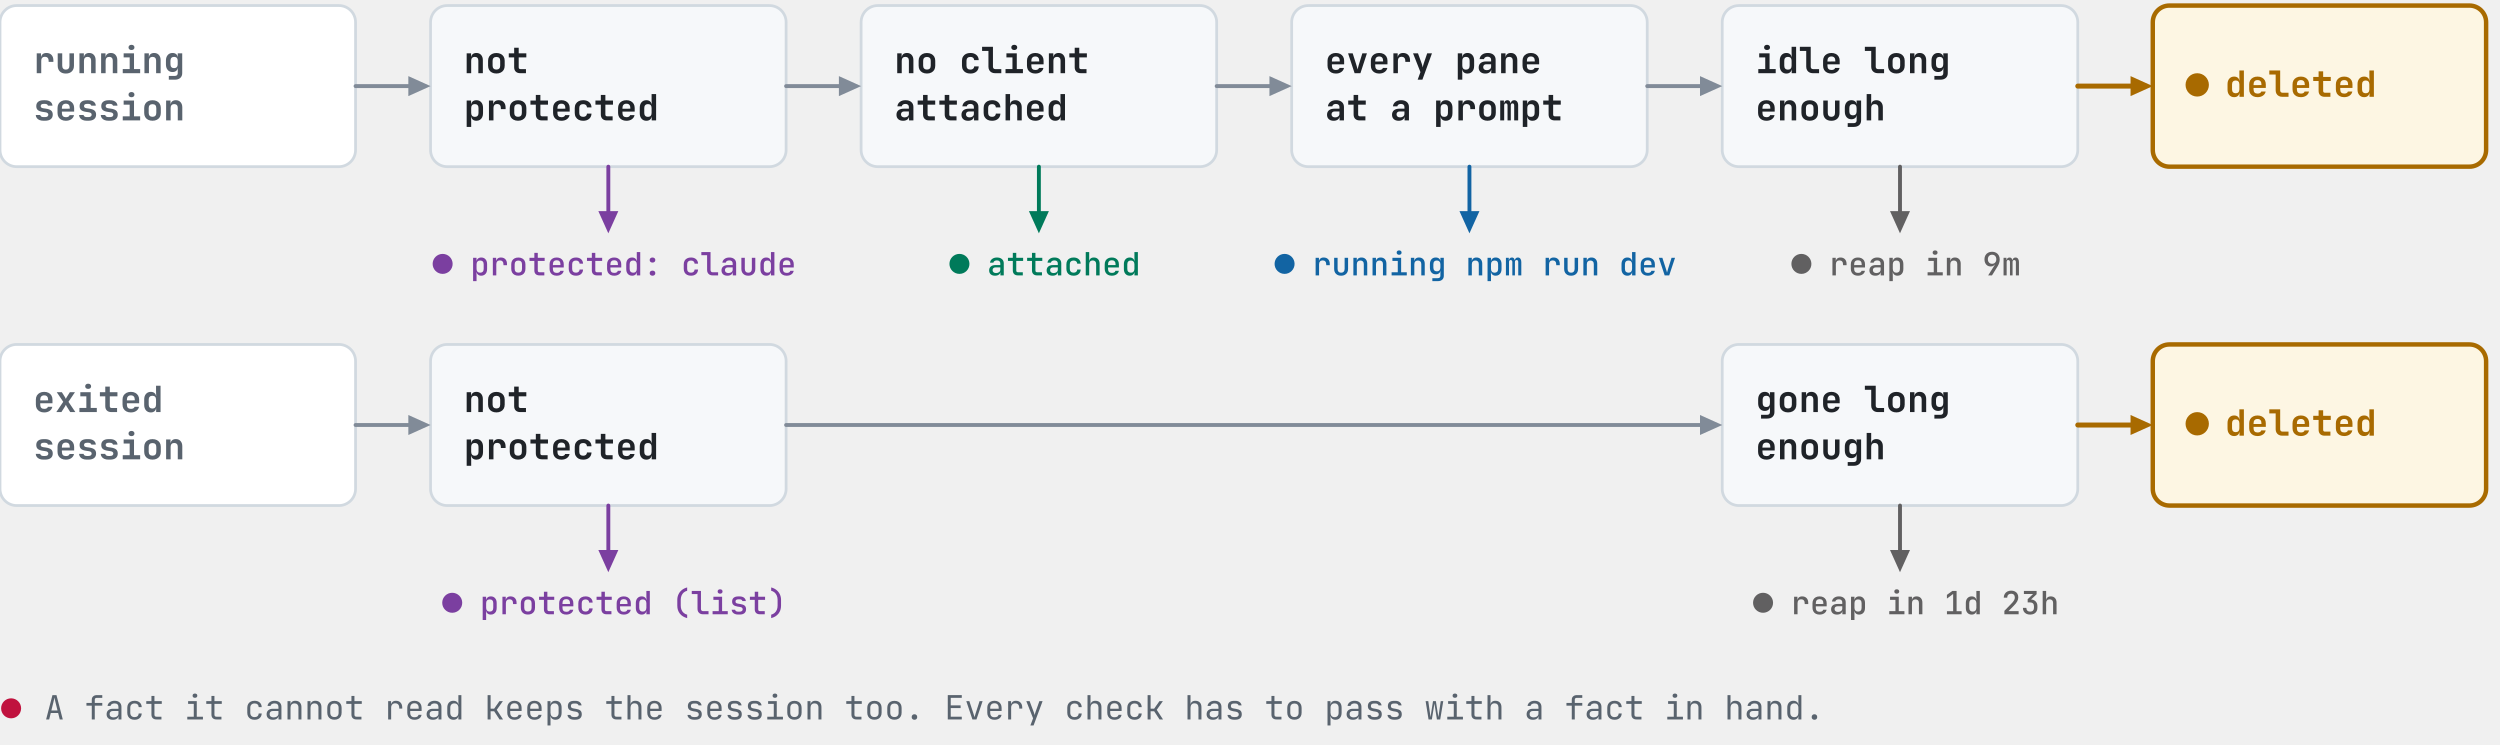
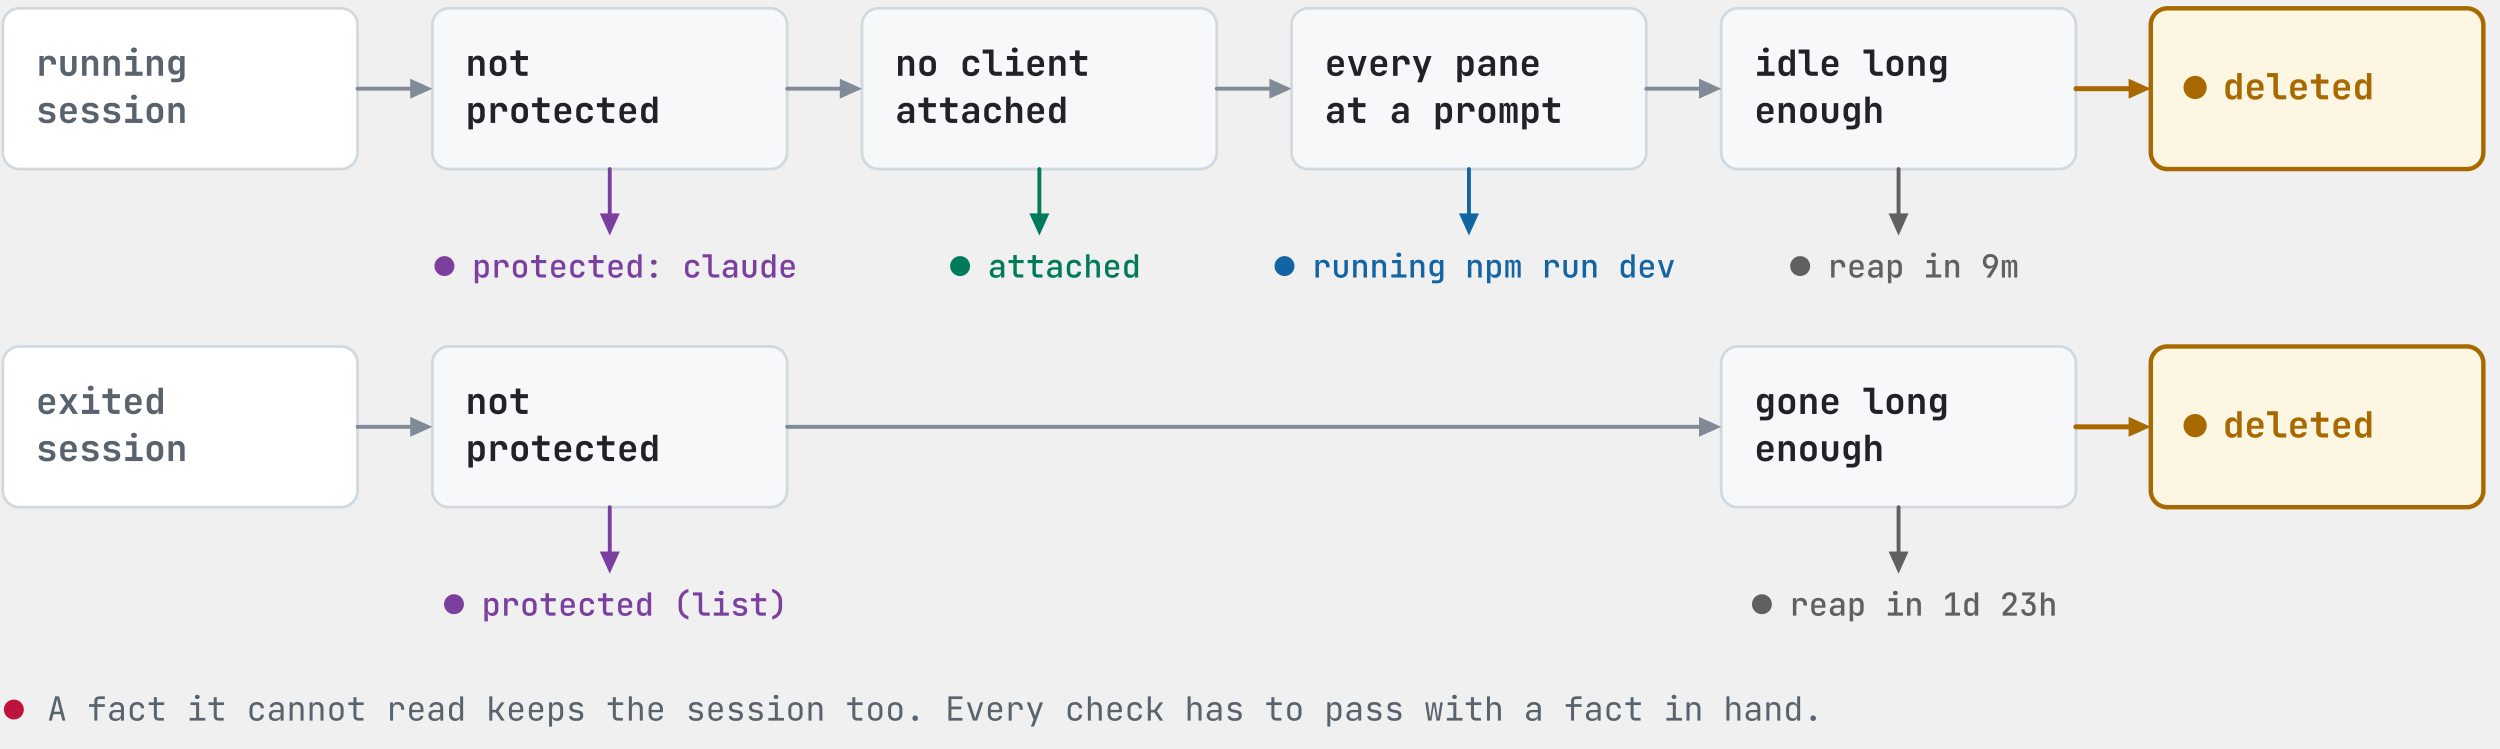
- <svg xmlns="http://www.w3.org/2000/svg" viewBox="0 0 900 268" width="900" height="268" role="img" aria-label="A running session is deleted only if it is not protected, has no client attached, every pane is at a shell prompt and it has been idle long enough; each check it fails keeps it, with the words the dashboard shows. An exited session is deleted once it has been gone long enough, unless protected. A fact that cannot be read keeps a session too.">
+ <svg xmlns="http://www.w3.org/2000/svg" viewBox="-1 -1 902 270" width="902" height="270" role="img" aria-label="A running session is deleted only if it is not protected, has no client attached, every pane is at a shell prompt and it has been idle long enough; each check it fails keeps it, with the words the dashboard shows. An exited session is deleted once it has been gone long enough, unless protected. A fact that cannot be read keeps a session too.">
  <defs>
    <path id="g0" d="M94 0V-550H212V-445H243L206 -381Q206 -470 246 -515Q286 -560 364 -560Q453 -560 504 -505Q555 -450 555 -353V-313H424V-344Q424 -397 396 -426Q369 -455 321 -455Q272 -455 246 -426Q219 -397 219 -344V0Z" />
    <path id="g1" d="M300 10Q195 10 135 -48Q75 -107 75 -208V-550H200V-209Q200 -156 226 -128Q252 -99 300 -99Q347 -99 374 -128Q400 -156 400 -209V-550H525V-208Q525 -107 464 -48Q403 10 300 10Z" />
    <path id="g2" d="M77 0V-550H199V-445H233L199 -416Q199 -484 238 -522Q278 -560 347 -560Q428 -560 476 -506Q525 -452 525 -361V0H400V-348Q400 -398 374 -425Q348 -452 301 -452Q255 -452 228 -424Q202 -396 202 -344V0Z" />
    <path id="g3" d="M76 0V-114H268V-437H101V-550H388V-114H558V0ZM318 -642Q280 -642 258 -662Q236 -681 236 -714Q236 -747 258 -766Q280 -786 318 -786Q356 -786 378 -766Q400 -747 400 -714Q400 -681 378 -662Q356 -642 318 -642Z" />
    <path id="g4" d="M152 180V76H315Q357 76 378 56Q399 35 399 -3V-44L401 -147H374L401 -174Q401 -107 362 -70Q322 -32 255 -32Q171 -32 122 -89Q72 -146 72 -243V-350Q72 -446 122 -503Q171 -560 255 -560Q322 -560 362 -522Q401 -485 401 -418L374 -445H401L398 -550H523V0Q523 83 468 132Q413 180 317 180ZM297 -140Q345 -140 372 -168Q398 -197 398 -248V-344Q398 -395 372 -424Q345 -452 297 -452Q249 -452 223 -424Q197 -396 197 -344V-248Q197 -196 223 -168Q249 -140 297 -140Z" />
    <path id="g5" d="M279 9Q216 9 169 -11Q122 -31 96 -66Q69 -102 67 -150H192Q194 -124 218 -108Q241 -92 279 -92H323Q369 -92 392 -110Q415 -128 415 -159Q415 -188 394 -204Q374 -221 331 -226L263 -236Q169 -249 125 -286Q81 -323 81 -397Q81 -474 133 -516Q185 -559 286 -559H324Q416 -559 471 -518Q526 -477 530 -408H405Q402 -430 380 -444Q359 -458 324 -458H286Q243 -458 224 -442Q204 -427 204 -397Q204 -369 221 -356Q238 -342 276 -336L347 -326Q445 -312 492 -274Q538 -235 538 -160Q538 -80 484 -36Q429 9 323 9Z" />
    <path id="g6" d="M301 10Q231 10 179 -17Q127 -44 98 -92Q70 -141 70 -206V-344Q70 -409 98 -458Q127 -506 179 -533Q231 -560 301 -560Q370 -560 422 -533Q473 -506 502 -458Q530 -409 530 -344V-245H191V-206Q191 -148 219 -118Q247 -89 302 -89Q344 -89 370 -104Q396 -118 403 -146H526Q512 -75 450 -32Q389 10 301 10ZM409 -315V-345Q409 -402 382 -432Q355 -463 301 -463Q247 -463 219 -432Q191 -401 191 -344V-323L418 -325Z" />
    <path id="g7" d="M300 9Q230 9 178 -18Q127 -44 98 -92Q70 -141 70 -207V-343Q70 -409 98 -458Q127 -506 178 -532Q230 -559 300 -559Q371 -559 422 -532Q473 -506 502 -458Q530 -409 530 -344V-207Q530 -141 502 -92Q473 -44 422 -18Q371 9 300 9ZM300 -100Q350 -100 378 -128Q405 -155 405 -207V-343Q405 -396 378 -423Q350 -450 300 -450Q251 -450 223 -423Q195 -396 195 -343V-207Q195 -155 223 -128Q251 -100 300 -100Z" />
    <path id="g8" d="M360 0Q281 0 236 -44Q192 -88 192 -165V-437H43V-550H192V-705H318V-550H529V-437H318V-165Q318 -113 369 -113H519V0Z" />
    <path id="g9" d="M77 180V-550H199V-445H227L199 -416Q199 -483 239 -522Q279 -560 347 -560Q430 -560 480 -503Q530 -446 530 -350V-201Q530 -137 508 -90Q485 -42 444 -16Q403 10 347 10Q279 10 239 -28Q199 -67 199 -134L227 -105H198L202 26V180ZM303 -98Q351 -98 378 -126Q405 -154 405 -206V-344Q405 -396 378 -424Q351 -452 303 -452Q256 -452 229 -424Q202 -395 202 -344V-206Q202 -155 229 -126Q256 -98 303 -98Z" />
    <path id="g10" d="M303 10Q233 10 180 -16Q128 -43 99 -92Q70 -140 70 -206V-344Q70 -411 99 -459Q128 -507 180 -534Q233 -560 303 -560Q407 -560 469 -506Q531 -453 534 -361H409Q406 -404 378 -428Q351 -451 303 -451Q253 -451 224 -424Q195 -396 195 -345V-206Q195 -155 224 -127Q253 -99 303 -99Q351 -99 378 -122Q406 -146 409 -189H534Q531 -97 469 -44Q407 10 303 10Z" />
    <path id="g11" d="M253 10Q171 10 120 -47Q70 -104 70 -200V-349Q70 -446 120 -503Q170 -560 253 -560Q321 -560 361 -522Q401 -483 401 -416L373 -445H402L398 -576V-730H523V0H401V-105H373L401 -134Q401 -67 361 -28Q321 10 253 10ZM297 -98Q345 -98 372 -126Q398 -155 398 -206V-344Q398 -395 372 -424Q345 -452 297 -452Q249 -452 222 -424Q195 -396 195 -344V-206Q195 -154 222 -126Q249 -98 297 -98Z" />
    <path id="g12" d="M384 0Q330 0 290 -22Q249 -44 226 -84Q203 -125 203 -178V-617H27V-730H328V-178Q328 -148 346 -130Q363 -113 393 -113H559V0Z" />
    <path id="g13" d="M239 10Q154 10 105 -35Q56 -80 56 -156Q56 -237 110 -281Q164 -325 263 -325H400V-372Q400 -412 374 -434Q348 -457 303 -457Q262 -457 235 -439Q208 -421 203 -390H81Q90 -468 151 -514Q212 -560 307 -560Q408 -560 466 -510Q525 -459 525 -373V0H404V-96H384L404 -123Q404 -62 359 -26Q314 10 239 10ZM280 -84Q333 -84 366 -111Q400 -138 400 -181V-248H265Q227 -248 204 -226Q181 -204 181 -168Q181 -129 208 -106Q234 -84 280 -84Z" />
    <path id="g14" d="M77 0V-730H202V-550L199 -445H233L199 -416Q199 -484 238 -522Q278 -560 347 -560Q428 -560 476 -506Q525 -452 525 -361V0H400V-348Q400 -398 374 -425Q348 -452 301 -452Q255 -452 228 -424Q202 -396 202 -344V0Z" />
    <path id="g15" d="M220 0 39 -550H167L272 -216Q281 -186 290 -154Q298 -122 302 -103Q307 -122 315 -154Q323 -186 331 -215L434 -550H561L381 0Z" />
    <path id="g16" d="M166 180 243 -30 38 -550H175L277 -269Q285 -246 293 -214Q301 -181 305 -160Q310 -181 318 -214Q326 -246 334 -269L430 -550H562L297 180Z" />
    <path id="g17" d="M52 0V-550H154V-476H175L158 -458Q158 -504 184 -532Q210 -560 251 -560Q295 -560 320 -524Q344 -488 344 -427L322 -476H356L343 -458Q343 -504 369 -532Q395 -560 438 -560Q489 -560 519 -522Q549 -484 549 -419V0H439V-414Q439 -441 427 -456Q415 -472 392 -472Q370 -472 358 -457Q345 -442 345 -414V0H255V-414Q255 -442 243 -457Q231 -472 208 -472Q185 -472 174 -457Q162 -442 162 -414V0Z" />
    <path id="g18" d="M84 180V-550H191V-445H214L191 -420Q191 -485 232 -522Q272 -560 340 -560Q423 -560 472 -504Q522 -449 522 -353V-198Q522 -134 500 -88Q477 -41 436 -16Q396 10 340 10Q273 10 232 -28Q191 -65 191 -130L214 -105H189L192 23V180ZM303 -84Q356 -84 386 -114Q415 -145 415 -203V-347Q415 -405 386 -436Q356 -466 303 -466Q252 -466 222 -434Q192 -403 192 -347V-203Q192 -147 222 -116Q252 -84 303 -84Z" />
    <path id="g19" d="M102 0V-550H206V-445H232L199 -380Q199 -469 238 -514Q277 -560 354 -560Q442 -560 494 -506Q545 -451 545 -356V-319H434V-347Q434 -406 404 -438Q375 -469 322 -469Q269 -469 240 -437Q210 -405 210 -347V0Z" />
    <path id="g20" d="M300 9Q232 9 182 -17Q132 -43 105 -91Q78 -139 78 -204V-346Q78 -412 105 -460Q132 -507 182 -533Q232 -559 300 -559Q368 -559 418 -533Q468 -507 495 -460Q522 -412 522 -346V-204Q522 -139 495 -91Q468 -43 418 -17Q368 9 300 9ZM300 -86Q355 -86 385 -116Q415 -147 415 -204V-346Q415 -404 385 -434Q355 -464 300 -464Q246 -464 216 -434Q185 -404 185 -346V-204Q185 -147 216 -116Q246 -86 300 -86Z" />
    <path id="g21" d="M360 0Q285 0 243 -41Q201 -82 201 -155V-452H49V-550H201V-705H309V-550H524V-452H309V-155Q309 -98 364 -98H514V0Z" />
    <path id="g22" d="M300 10Q233 10 182 -16Q132 -43 105 -91Q78 -139 78 -203V-347Q78 -412 105 -460Q132 -507 182 -534Q233 -560 300 -560Q368 -560 418 -534Q468 -507 495 -460Q522 -412 522 -347V-249H182V-203Q182 -142 212 -110Q243 -78 301 -78Q348 -78 377 -94Q406 -111 413 -143H520Q508 -73 448 -32Q388 10 300 10ZM418 -314V-348Q418 -408 388 -441Q358 -474 300 -474Q243 -474 212 -441Q182 -408 182 -347V-322L426 -323Z" />
    <path id="g23" d="M304 10Q236 10 184 -16Q133 -41 106 -90Q78 -138 78 -203V-347Q78 -413 106 -461Q133 -509 184 -534Q236 -560 304 -560Q403 -560 463 -508Q523 -456 526 -366H418Q415 -413 385 -439Q355 -465 304 -465Q249 -465 217 -434Q185 -404 185 -348V-203Q185 -147 217 -116Q249 -85 304 -85Q355 -85 385 -111Q415 -137 418 -184H526Q523 -94 463 -42Q403 10 304 10Z" />
    <path id="g24" d="M261 10Q178 10 128 -46Q78 -102 78 -197V-352Q78 -448 128 -504Q178 -560 261 -560Q329 -560 369 -522Q409 -485 409 -420L386 -445H411L408 -573V-730H516V0H409V-105H386L409 -130Q409 -65 369 -28Q329 10 261 10ZM298 -84Q349 -84 378 -116Q408 -147 408 -203V-347Q408 -403 378 -434Q349 -466 298 -466Q245 -466 215 -436Q185 -405 185 -347V-203Q185 -145 215 -114Q245 -84 298 -84Z" />
    <path id="g25" d="M300 -401Q261 -401 236 -423Q212 -445 212 -481Q212 -517 236 -538Q261 -560 300 -560Q340 -560 364 -538Q388 -517 388 -481Q388 -445 364 -423Q340 -401 300 -401ZM300 10Q261 10 236 -12Q212 -34 212 -69Q212 -106 236 -128Q261 -149 300 -149Q340 -149 364 -128Q388 -106 388 -69Q388 -34 364 -12Q340 10 300 10Z" />
    <path id="g26" d="M379 0Q328 0 290 -20Q252 -41 230 -79Q209 -117 209 -167V-632H29V-730H317V-167Q317 -135 335 -116Q353 -98 384 -98H554V0Z" />
    <path id="g27" d="M245 10Q159 10 110 -34Q60 -79 60 -156Q60 -234 112 -278Q165 -323 257 -323H410V-374Q410 -419 382 -444Q354 -469 303 -469Q258 -469 228 -450Q198 -430 193 -398H87Q96 -472 156 -516Q215 -560 306 -560Q404 -560 461 -510Q518 -461 518 -376V0H413V-101H395L413 -121Q413 -61 367 -26Q321 10 245 10ZM277 -73Q335 -73 372 -102Q410 -132 410 -178V-250H259Q217 -250 192 -227Q168 -204 168 -164Q168 -122 197 -98Q226 -73 277 -73Z" />
    <path id="g28" d="M299 10Q200 10 141 -48Q82 -105 82 -204V-550H190V-204Q190 -147 219 -116Q248 -84 299 -84Q351 -84 380 -116Q410 -147 410 -204V-550H518V-204Q518 -105 458 -48Q399 10 299 10Z" />
    <path id="g29" d="M84 0V-730H192V-550L191 -445H217L191 -420Q191 -486 230 -523Q269 -560 338 -560Q420 -560 469 -508Q518 -455 518 -366V0H410V-354Q410 -408 381 -438Q352 -468 302 -468Q251 -468 222 -436Q192 -405 192 -347V0Z" />
    <path id="g30" d="M84 0V-550H191V-445H217L191 -420Q191 -486 230 -523Q269 -560 338 -560Q420 -560 469 -508Q518 -455 518 -366V0H410V-354Q410 -408 381 -437Q352 -466 302 -466Q251 -466 222 -436Q192 -405 192 -347V0Z" />
    <path id="g31" d="M81 0V-98H274V-452H106V-550H379V-98H556V0ZM316 -645Q281 -645 260 -664Q239 -682 239 -713Q239 -745 260 -764Q281 -782 316 -782Q351 -782 372 -764Q393 -745 393 -713Q393 -682 372 -664Q351 -645 316 -645Z" />
    <path id="g32" d="M156 180V87H325Q367 87 388 67Q408 47 408 8V-47L410 -149H387L409 -169Q409 -106 370 -70Q330 -34 263 -34Q178 -34 129 -90Q80 -146 80 -241V-353Q80 -448 129 -504Q178 -560 263 -560Q330 -560 370 -524Q409 -487 409 -424L387 -445H409L408 -550H515V10Q515 89 465 134Q415 180 326 180ZM298 -127Q349 -127 378 -158Q408 -190 408 -246V-347Q408 -403 378 -434Q349 -466 298 -466Q245 -466 216 -436Q188 -405 188 -347V-246Q188 -189 216 -158Q245 -127 298 -127Z" />
    <path id="g33" d="M59 0V-550H149V-480H169L154 -459Q154 -505 179 -532Q204 -560 246 -560Q291 -560 316 -525Q340 -490 340 -429L316 -480H354L338 -459Q338 -505 364 -532Q389 -560 432 -560Q483 -560 512 -522Q541 -483 541 -419V0H445V-416Q445 -447 432 -464Q418 -481 393 -481Q368 -481 354 -464Q341 -448 341 -417V0H260V-416Q260 -448 246 -464Q232 -481 206 -481Q181 -481 168 -464Q156 -448 156 -417V0Z" />
    <path id="g34" d="M229 0 47 -550H157L270 -198Q281 -167 290 -136Q298 -104 302 -86Q307 -104 316 -136Q324 -167 333 -198L444 -550H553L371 0Z" />
    <path id="g35" d="M177 0 389 -336 384 -339Q364 -310 330 -294Q297 -279 256 -279Q197 -279 153 -307Q109 -335 85 -386Q61 -437 61 -505Q61 -576 91 -628Q121 -681 174 -710Q228 -740 299 -740Q371 -740 425 -710Q479 -680 509 -626Q539 -572 539 -500Q539 -447 522 -392Q506 -337 475 -287L297 0ZM300 -363Q360 -363 396 -402Q432 -441 432 -505Q432 -569 396 -608Q360 -647 300 -647Q240 -647 204 -608Q168 -569 168 -505Q168 -441 204 -402Q240 -363 300 -363Z" />
    <path id="g36" d="M36 0 228 -284 49 -550H190L275 -415Q283 -403 290 -388Q296 -373 300 -364Q304 -373 311 -388Q318 -403 325 -415L411 -550H552L373 -284L564 0H422L327 -151Q319 -164 312 -179Q305 -194 300 -203Q296 -194 289 -179Q282 -164 274 -151L177 0Z" />
    <path id="g37" d="M485 120Q338 83 257 -20Q176 -122 176 -270V-450Q176 -547 214 -626Q251 -705 320 -760Q390 -816 485 -840V-736Q423 -721 378 -682Q333 -642 308 -583Q284 -524 284 -450V-270Q284 -198 308 -139Q333 -80 378 -42Q423 -3 485 12Z" />
    <path id="g38" d="M281 9Q222 9 178 -10Q133 -29 108 -62Q82 -96 78 -142H186Q190 -115 215 -98Q240 -82 281 -82H324Q373 -82 398 -102Q423 -122 423 -155Q423 -187 400 -206Q378 -224 334 -230L263 -241Q175 -255 134 -292Q92 -328 92 -400Q92 -476 142 -518Q191 -559 288 -559H326Q412 -559 464 -520Q515 -480 522 -414H414Q410 -438 388 -453Q365 -468 326 -468H288Q241 -468 220 -450Q198 -433 198 -399Q198 -369 217 -354Q236 -339 276 -333L349 -321Q442 -308 486 -270Q529 -231 529 -158Q529 -79 478 -35Q426 9 324 9Z" />
    <path id="g39" d="M115 120V12Q177 -3 222 -42Q267 -80 292 -139Q316 -198 316 -270V-450Q316 -524 292 -583Q267 -642 222 -682Q177 -721 115 -736V-840Q211 -816 280 -760Q349 -705 386 -626Q424 -547 424 -450V-270Q424 -122 343 -20Q262 83 115 120Z" />
    <path id="g40" d="M87 0V-96H281V-636L86 -491V-608L253 -730H389V-96H546V0Z" />
    <path id="g41" d="M85 0V-107L311 -340Q363 -394 388 -438Q412 -481 412 -524Q412 -580 382 -612Q351 -644 298 -644Q240 -644 206 -610Q173 -577 173 -519H65Q67 -587 96 -636Q125 -686 177 -713Q229 -740 299 -740Q366 -740 416 -714Q466 -688 493 -641Q520 -594 520 -530Q520 -465 486 -403Q453 -341 377 -265L212 -98H531V0Z" />
    <path id="g42" d="M291 10Q222 10 171 -16Q120 -42 92 -90Q65 -137 65 -200H173Q173 -145 204 -114Q236 -83 292 -83Q349 -83 380 -115Q411 -147 411 -200V-254Q411 -310 380 -340Q349 -371 292 -371H214V-473L384 -635H96V-730H494V-628L293 -439V-465Q397 -465 458 -408Q519 -351 519 -255V-200Q519 -137 491 -90Q463 -42 412 -16Q360 10 291 10Z" />
    <path id="g43" d="M50 0 240 -730H361L550 0H459L411 -194H190L142 0ZM208 -270H392L336 -495Q320 -559 311 -602Q302 -645 300 -658Q298 -645 289 -602Q280 -559 264 -496Z" />
    <path id="g44" d="M220 0V-413H60V-495H220V-590Q220 -655 261 -692Q302 -730 374 -730H535V-648H374Q343 -648 326 -634Q310 -619 310 -590V-495H535V-413H310V0Z" />
    <path id="g45" d="M252 10Q165 10 115 -34Q65 -79 65 -155Q65 -232 115 -276Q165 -320 250 -320H420V-375Q420 -426 390 -454Q359 -481 303 -481Q254 -481 221 -460Q188 -440 183 -405H93Q102 -476 160 -518Q218 -560 305 -560Q400 -560 455 -511Q510 -462 510 -378V0H422V-105H407L422 -120Q422 -60 376 -25Q329 10 252 10ZM274 -61Q338 -61 379 -93Q420 -125 420 -175V-253H252Q207 -253 181 -228Q155 -203 155 -160Q155 -114 186 -88Q218 -61 274 -61Z" />
    <path id="g46" d="M304 10Q238 10 188 -15Q139 -40 112 -88Q85 -135 85 -200V-350Q85 -416 112 -463Q139 -510 188 -535Q238 -560 304 -560Q399 -560 457 -509Q515 -458 518 -370H428Q425 -423 392 -452Q360 -480 304 -480Q245 -480 210 -446Q175 -413 175 -351V-200Q175 -138 210 -104Q245 -70 304 -70Q360 -70 392 -99Q425 -128 428 -180H518Q515 -92 457 -41Q399 10 304 10Z" />
    <path id="g47" d="M360 0Q289 0 250 -38Q210 -76 210 -145V-468H55V-550H210V-705H300V-550H520V-468H300V-145Q300 -82 360 -82H510V0Z" />
    <path id="g48" d="M85 0V-82H280V-468H110V-550H370V-82H555V0ZM315 -649Q282 -649 263 -666Q244 -683 244 -712Q244 -742 263 -760Q282 -777 315 -777Q348 -777 367 -760Q386 -742 386 -712Q386 -683 367 -666Q348 -649 315 -649Z" />
    <path id="g49" d="M92 0V-550H182V-445H201L182 -424Q182 -489 221 -524Q260 -560 329 -560Q412 -560 461 -509Q510 -458 510 -370V0H420V-360Q420 -419 388 -450Q357 -482 303 -482Q247 -482 214 -448Q182 -414 182 -350V0Z" />
    <path id="g50" d="M300 8Q234 8 186 -17Q138 -42 112 -90Q85 -137 85 -202V-348Q85 -414 112 -461Q138 -508 186 -533Q234 -558 300 -558Q366 -558 414 -533Q462 -508 488 -461Q515 -414 515 -349V-202Q515 -137 488 -90Q462 -42 414 -17Q366 8 300 8ZM300 -72Q359 -72 392 -105Q425 -138 425 -202V-348Q425 -412 392 -445Q359 -478 300 -478Q242 -478 208 -445Q175 -412 175 -348V-202Q175 -138 208 -105Q242 -72 300 -72Z" />
    <path id="g51" d="M111 0V-550H199V-445H220L191 -380Q191 -469 230 -514Q268 -560 344 -560Q431 -560 482 -506Q534 -451 534 -358V-325H444V-350Q444 -415 412 -450Q381 -484 323 -484Q266 -484 234 -449Q201 -414 201 -350V0Z" />
    <path id="g52" d="M300 10Q235 10 186 -16Q138 -42 112 -90Q85 -137 85 -200V-350Q85 -414 112 -461Q138 -508 186 -534Q235 -560 300 -560Q365 -560 414 -534Q462 -508 488 -461Q515 -414 515 -350V-253H173V-200Q173 -135 206 -100Q239 -66 300 -66Q352 -66 384 -84Q416 -103 423 -140H513Q504 -71 446 -30Q387 10 300 10ZM427 -313V-350Q427 -415 394 -450Q362 -485 300 -485Q239 -485 206 -450Q173 -415 173 -350V-321H434Z" />
    <path id="g53" d="M268 10Q186 10 136 -45Q85 -100 85 -194V-355Q85 -450 135 -505Q185 -560 268 -560Q336 -560 377 -523Q418 -486 418 -424L400 -445H420L418 -570V-730H508V0H418V-105H400L418 -126Q418 -63 377 -26Q336 10 268 10ZM298 -68Q354 -68 386 -103Q418 -138 418 -200V-350Q418 -412 386 -447Q354 -482 298 -482Q241 -482 208 -448Q175 -414 175 -350V-200Q175 -136 208 -102Q241 -68 298 -68Z" />
    <path id="g54" d="M95 0V-730H185V-323H291L451 -550H554L369 -288L557 0H452L292 -245H185V0Z" />
    <path id="g55" d="M92 180V-550H182V-445H200L182 -424Q182 -487 224 -524Q265 -560 333 -560Q416 -560 466 -506Q515 -451 515 -356V-195Q515 -132 492 -86Q470 -40 430 -15Q389 10 333 10Q266 10 224 -27Q182 -64 182 -126L200 -105H180L182 20V180ZM303 -68Q360 -68 392 -102Q425 -136 425 -200V-350Q425 -414 392 -448Q360 -482 303 -482Q248 -482 215 -447Q182 -412 182 -350V-200Q182 -138 215 -103Q248 -68 303 -68Z" />
    <path id="g56" d="M283 8Q227 8 186 -10Q144 -27 120 -59Q95 -91 90 -135H180Q186 -106 212 -89Q239 -72 283 -72H325Q378 -72 404 -94Q430 -115 430 -151Q430 -186 406 -206Q383 -227 337 -234L263 -246Q182 -260 142 -296Q103 -333 103 -403Q103 -477 150 -518Q197 -558 291 -558H329Q408 -558 456 -521Q504 -484 514 -421H424Q418 -447 394 -462Q370 -478 329 -478H291Q240 -478 216 -459Q193 -440 193 -402Q193 -368 213 -352Q233 -336 276 -329L350 -317Q439 -303 480 -265Q520 -227 520 -155Q520 -79 472 -36Q423 8 325 8Z" />
    <path id="g57" d="M92 0V-730H182V-550V-445H201L182 -424Q182 -489 221 -524Q260 -560 329 -560Q412 -560 461 -509Q510 -458 510 -370V0H420V-360Q420 -419 388 -452Q357 -484 303 -484Q247 -484 214 -449Q182 -414 182 -350V0Z" />
    <path id="g58" d="M300 10Q262 10 240 -12Q217 -34 217 -71Q217 -110 240 -133Q262 -156 300 -156Q338 -156 360 -133Q383 -110 383 -71Q383 -34 360 -12Q338 10 300 10Z" />
    <path id="g59" d="M100 0V-730H520V-648H189V-422H485V-341H189V-82H520V0Z" />
    <path id="g60" d="M239 0 55 -550H147L269 -180Q280 -147 289 -116Q298 -86 302 -69Q307 -86 316 -116Q325 -147 335 -180L454 -550H545L361 0Z" />
    <path id="g61" d="M178 180 259 -34 55 -550H155L283 -210Q290 -193 296 -170Q302 -146 306 -130Q310 -146 316 -170Q322 -193 328 -210L448 -550H545L274 180Z" />
    <path id="g62" d="M123 0 35 -550H115L170 -160Q173 -138 176 -112Q180 -87 182 -70Q184 -87 188 -112Q193 -138 196 -160L257 -550H343L404 -160Q407 -138 412 -112Q416 -87 418 -70Q420 -87 424 -112Q429 -138 432 -160L489 -550H565L473 0H374L315 -380Q311 -408 306 -436Q301 -464 299 -480Q297 -464 293 -436Q289 -408 284 -380L222 0Z" />
  </defs>
  <rect x="0" y="2" width="128" height="58" rx="6" fill="#ffffff" stroke="#d1d9e0" stroke-width="1" />
  <g transform="scale(0.013)" fill="#59636e">
    <use href="#g0" x="923.1" y="2026.9" />
    <use href="#g1" x="1523.1" y="2026.9" />
    <use href="#g2" x="2123.1" y="2026.9" />
    <use href="#g2" x="2723.1" y="2026.9" />
    <use href="#g3" x="3323.1" y="2026.9" />
    <use href="#g2" x="3923.1" y="2026.9" />
    <use href="#g4" x="4523.1" y="2026.9" />
  </g>
  <g transform="scale(0.013)" fill="#59636e">
    <use href="#g5" x="923.1" y="3334.6" />
    <use href="#g6" x="1523.1" y="3334.6" />
    <use href="#g5" x="2123.1" y="3334.6" />
    <use href="#g5" x="2723.1" y="3334.6" />
    <use href="#g3" x="3323.1" y="3334.6" />
    <use href="#g7" x="3923.1" y="3334.6" />
    <use href="#g2" x="4523.1" y="3334.6" />
  </g>
  <rect x="155" y="2" width="128" height="58" rx="6" fill="#f6f8fa" stroke="#d1d9e0" stroke-width="1" />
  <g transform="scale(0.013)" fill="#1f2328">
    <use href="#g2" x="12846.2" y="2026.9" />
    <use href="#g7" x="13446.2" y="2026.9" />
    <use href="#g8" x="14046.2" y="2026.9" />
  </g>
  <g transform="scale(0.013)" fill="#1f2328">
    <use href="#g9" x="12846.2" y="3334.6" />
    <use href="#g0" x="13446.2" y="3334.6" />
    <use href="#g7" x="14046.2" y="3334.6" />
    <use href="#g8" x="14646.2" y="3334.6" />
    <use href="#g6" x="15246.2" y="3334.6" />
    <use href="#g10" x="15846.2" y="3334.6" />
    <use href="#g8" x="16446.2" y="3334.6" />
    <use href="#g6" x="17046.2" y="3334.6" />
    <use href="#g11" x="17646.2" y="3334.6" />
  </g>
  <path d="M128,31.0 L148.0,31.0" fill="none" stroke="#818b98" stroke-width="1.4" stroke-linejoin="round" stroke-linecap="round" />
  <path d="M155,31.0 L147.0,34.6 L147.0,27.4 Z" fill="#818b98" />
  <rect x="310" y="2" width="128" height="58" rx="6" fill="#f6f8fa" stroke="#d1d9e0" stroke-width="1" />
  <g transform="scale(0.013)" fill="#1f2328">
    <use href="#g2" x="24769.2" y="2026.9" />
    <use href="#g7" x="25369.2" y="2026.9" />
    <use href="#g10" x="26569.2" y="2026.9" />
    <use href="#g12" x="27169.2" y="2026.9" />
    <use href="#g3" x="27769.2" y="2026.9" />
    <use href="#g6" x="28369.2" y="2026.9" />
    <use href="#g2" x="28969.2" y="2026.9" />
    <use href="#g8" x="29569.2" y="2026.9" />
  </g>
  <g transform="scale(0.013)" fill="#1f2328">
    <use href="#g13" x="24769.2" y="3334.6" />
    <use href="#g8" x="25369.2" y="3334.6" />
    <use href="#g8" x="25969.2" y="3334.6" />
    <use href="#g13" x="26569.2" y="3334.6" />
    <use href="#g10" x="27169.2" y="3334.6" />
    <use href="#g14" x="27769.2" y="3334.6" />
    <use href="#g6" x="28369.2" y="3334.6" />
    <use href="#g11" x="28969.2" y="3334.6" />
  </g>
  <path d="M283,31.0 L303.0,31.0" fill="none" stroke="#818b98" stroke-width="1.4" stroke-linejoin="round" stroke-linecap="round" />
  <path d="M310,31.0 L302.0,34.6 L302.0,27.4 Z" fill="#818b98" />
  <rect x="465" y="2" width="128" height="58" rx="6" fill="#f6f8fa" stroke="#d1d9e0" stroke-width="1" />
  <g transform="scale(0.013)" fill="#1f2328">
    <use href="#g6" x="36692.3" y="2026.9" />
    <use href="#g15" x="37292.3" y="2026.9" />
    <use href="#g6" x="37892.3" y="2026.9" />
    <use href="#g0" x="38492.3" y="2026.9" />
    <use href="#g16" x="39092.3" y="2026.9" />
    <use href="#g9" x="40292.3" y="2026.9" />
    <use href="#g13" x="40892.3" y="2026.9" />
    <use href="#g2" x="41492.3" y="2026.9" />
    <use href="#g6" x="42092.3" y="2026.9" />
  </g>
  <g transform="scale(0.013)" fill="#1f2328">
    <use href="#g13" x="36692.3" y="3334.6" />
    <use href="#g8" x="37292.3" y="3334.6" />
    <use href="#g13" x="38492.3" y="3334.6" />
    <use href="#g9" x="39692.3" y="3334.6" />
    <use href="#g0" x="40292.3" y="3334.6" />
    <use href="#g7" x="40892.3" y="3334.6" />
    <use href="#g17" x="41492.3" y="3334.6" />
    <use href="#g9" x="42092.3" y="3334.6" />
    <use href="#g8" x="42692.3" y="3334.6" />
  </g>
  <path d="M438,31.0 L458.0,31.0" fill="none" stroke="#818b98" stroke-width="1.4" stroke-linejoin="round" stroke-linecap="round" />
  <path d="M465,31.0 L457.0,34.6 L457.0,27.4 Z" fill="#818b98" />
  <rect x="620" y="2" width="128" height="58" rx="6" fill="#f6f8fa" stroke="#d1d9e0" stroke-width="1" />
  <g transform="scale(0.013)" fill="#1f2328">
    <use href="#g3" x="48615.4" y="2026.9" />
    <use href="#g11" x="49215.4" y="2026.9" />
    <use href="#g12" x="49815.4" y="2026.9" />
    <use href="#g6" x="50415.4" y="2026.9" />
    <use href="#g12" x="51615.4" y="2026.9" />
    <use href="#g7" x="52215.4" y="2026.9" />
    <use href="#g2" x="52815.4" y="2026.9" />
    <use href="#g4" x="53415.4" y="2026.9" />
  </g>
  <g transform="scale(0.013)" fill="#1f2328">
    <use href="#g6" x="48615.4" y="3334.6" />
    <use href="#g2" x="49215.4" y="3334.6" />
    <use href="#g7" x="49815.4" y="3334.6" />
    <use href="#g1" x="50415.4" y="3334.6" />
    <use href="#g4" x="51015.4" y="3334.6" />
    <use href="#g14" x="51615.4" y="3334.6" />
  </g>
  <path d="M593,31.0 L613.0,31.0" fill="none" stroke="#818b98" stroke-width="1.4" stroke-linejoin="round" stroke-linecap="round" />
  <path d="M620,31.0 L612.0,34.6 L612.0,27.4 Z" fill="#818b98" />
  <rect x="775" y="2" width="120" height="58" rx="6" fill="#fdf6e3" stroke="#A86A00" stroke-width="1.6" />
  <circle cx="791" cy="30.56" r="4.2" fill="#A86A00" />
  <g transform="scale(0.013)" fill="#A86A00">
    <use href="#g11" x="61615.4" y="2680.8" />
    <use href="#g6" x="62215.4" y="2680.8" />
    <use href="#g12" x="62815.4" y="2680.8" />
    <use href="#g6" x="63415.4" y="2680.8" />
    <use href="#g8" x="64015.4" y="2680.8" />
    <use href="#g6" x="64615.4" y="2680.8" />
    <use href="#g11" x="65215.4" y="2680.8" />
  </g>
  <path d="M748,31.0 L768.0,31.0" fill="none" stroke="#A86A00" stroke-width="1.8" stroke-linejoin="round" stroke-linecap="round" />
  <path d="M775,31.0 L767.0,34.6 L767.0,27.4 Z" fill="#A86A00" />
  <path d="M219.0,60 L219.0,77.0" fill="none" stroke="#7B3FA0" stroke-width="1.4" stroke-linejoin="round" stroke-linecap="round" />
  <path d="M219.0,84 L215.4,76.0 L222.6,76.0 Z" fill="#7B3FA0" />
  <circle cx="159.35" cy="95.0" r="3.6" fill="#7B3FA0" />
  <g transform="scale(0.0115)" fill="#7B3FA0">
    <use href="#g18" x="14726.1" y="8620.9" />
    <use href="#g19" x="15326.1" y="8620.9" />
    <use href="#g20" x="15926.1" y="8620.9" />
    <use href="#g21" x="16526.1" y="8620.9" />
    <use href="#g22" x="17126.1" y="8620.9" />
    <use href="#g23" x="17726.1" y="8620.9" />
    <use href="#g21" x="18326.1" y="8620.9" />
    <use href="#g22" x="18926.1" y="8620.9" />
    <use href="#g24" x="19526.1" y="8620.9" />
    <use href="#g25" x="20126.1" y="8620.9" />
    <use href="#g23" x="21326.1" y="8620.9" />
    <use href="#g26" x="21926.1" y="8620.9" />
    <use href="#g27" x="22526.1" y="8620.9" />
    <use href="#g28" x="23126.1" y="8620.9" />
    <use href="#g24" x="23726.1" y="8620.9" />
    <use href="#g22" x="24326.1" y="8620.9" />
  </g>
  <path d="M374.0,60 L374.0,77.0" fill="none" stroke="#007A5A" stroke-width="1.4" stroke-linejoin="round" stroke-linecap="round" />
  <path d="M374.0,84 L370.4,76.0 L377.6,76.0 Z" fill="#007A5A" />
  <circle cx="345.4" cy="95.0" r="3.6" fill="#007A5A" />
  <g transform="scale(0.0115)" fill="#007A5A">
    <use href="#g27" x="30904.3" y="8620.9" />
    <use href="#g21" x="31504.3" y="8620.9" />
    <use href="#g21" x="32104.3" y="8620.9" />
    <use href="#g27" x="32704.3" y="8620.9" />
    <use href="#g23" x="33304.3" y="8620.9" />
    <use href="#g29" x="33904.3" y="8620.9" />
    <use href="#g22" x="34504.3" y="8620.9" />
    <use href="#g24" x="35104.3" y="8620.9" />
  </g>
  <path d="M529.0,60 L529.0,77.0" fill="none" stroke="#1264A3" stroke-width="1.4" stroke-linejoin="round" stroke-linecap="round" />
  <path d="M529.0,84 L525.4,76.0 L532.6,76.0 Z" fill="#1264A3" />
  <circle cx="462.45" cy="95.0" r="3.6" fill="#1264A3" />
  <g transform="scale(0.0115)" fill="#1264A3">
    <use href="#g19" x="41082.6" y="8620.9" />
    <use href="#g28" x="41682.6" y="8620.9" />
    <use href="#g30" x="42282.6" y="8620.9" />
    <use href="#g30" x="42882.6" y="8620.9" />
    <use href="#g31" x="43482.6" y="8620.9" />
    <use href="#g30" x="44082.6" y="8620.9" />
    <use href="#g32" x="44682.6" y="8620.9" />
    <use href="#g30" x="45882.6" y="8620.9" />
    <use href="#g18" x="46482.6" y="8620.9" />
    <use href="#g33" x="47082.6" y="8620.9" />
    <use href="#g19" x="48282.6" y="8620.9" />
    <use href="#g28" x="48882.6" y="8620.9" />
    <use href="#g30" x="49482.6" y="8620.9" />
    <use href="#g24" x="50682.6" y="8620.9" />
    <use href="#g22" x="51282.6" y="8620.9" />
    <use href="#g34" x="51882.6" y="8620.9" />
  </g>
  <path d="M684.0,60 L684.0,77.0" fill="none" stroke="#616061" stroke-width="1.4" stroke-linejoin="round" stroke-linecap="round" />
  <path d="M684.0,84 L680.4,76.0 L687.6,76.0 Z" fill="#616061" />
  <circle cx="648.5" cy="95.0" r="3.6" fill="#616061" />
  <g transform="scale(0.0115)" fill="#616061">
    <use href="#g19" x="57260.9" y="8620.9" />
    <use href="#g22" x="57860.9" y="8620.9" />
    <use href="#g27" x="58460.9" y="8620.9" />
    <use href="#g18" x="59060.9" y="8620.9" />
    <use href="#g31" x="60260.9" y="8620.9" />
    <use href="#g30" x="60860.9" y="8620.9" />
    <use href="#g35" x="62060.9" y="8620.9" />
    <use href="#g33" x="62660.9" y="8620.9" />
  </g>
  <rect x="0" y="124" width="128" height="58" rx="6" fill="#ffffff" stroke="#d1d9e0" stroke-width="1" />
  <g transform="scale(0.013)" fill="#59636e">
    <use href="#g6" x="923.1" y="11411.5" />
    <use href="#g36" x="1523.1" y="11411.5" />
    <use href="#g3" x="2123.1" y="11411.5" />
    <use href="#g8" x="2723.1" y="11411.5" />
    <use href="#g6" x="3323.1" y="11411.5" />
    <use href="#g11" x="3923.1" y="11411.5" />
  </g>
  <g transform="scale(0.013)" fill="#59636e">
    <use href="#g5" x="923.1" y="12719.2" />
    <use href="#g6" x="1523.1" y="12719.2" />
    <use href="#g5" x="2123.1" y="12719.2" />
    <use href="#g5" x="2723.1" y="12719.2" />
    <use href="#g3" x="3323.1" y="12719.2" />
    <use href="#g7" x="3923.1" y="12719.2" />
    <use href="#g2" x="4523.1" y="12719.2" />
  </g>
  <rect x="155" y="124" width="128" height="58" rx="6" fill="#f6f8fa" stroke="#d1d9e0" stroke-width="1" />
  <g transform="scale(0.013)" fill="#1f2328">
    <use href="#g2" x="12846.2" y="11411.5" />
    <use href="#g7" x="13446.2" y="11411.5" />
    <use href="#g8" x="14046.2" y="11411.5" />
  </g>
  <g transform="scale(0.013)" fill="#1f2328">
    <use href="#g9" x="12846.2" y="12719.2" />
    <use href="#g0" x="13446.2" y="12719.2" />
    <use href="#g7" x="14046.2" y="12719.2" />
    <use href="#g8" x="14646.2" y="12719.2" />
    <use href="#g6" x="15246.2" y="12719.2" />
    <use href="#g10" x="15846.2" y="12719.2" />
    <use href="#g8" x="16446.2" y="12719.2" />
    <use href="#g6" x="17046.2" y="12719.2" />
    <use href="#g11" x="17646.2" y="12719.2" />
  </g>
  <path d="M128,153.0 L148.0,153.0" fill="none" stroke="#818b98" stroke-width="1.4" stroke-linejoin="round" stroke-linecap="round" />
  <path d="M155,153.0 L147.0,156.6 L147.0,149.4 Z" fill="#818b98" />
  <rect x="620" y="124" width="128" height="58" rx="6" fill="#f6f8fa" stroke="#d1d9e0" stroke-width="1" />
  <g transform="scale(0.013)" fill="#1f2328">
    <use href="#g4" x="48615.4" y="11411.5" />
    <use href="#g7" x="49215.4" y="11411.5" />
    <use href="#g2" x="49815.4" y="11411.5" />
    <use href="#g6" x="50415.4" y="11411.5" />
    <use href="#g12" x="51615.4" y="11411.5" />
    <use href="#g7" x="52215.4" y="11411.5" />
    <use href="#g2" x="52815.4" y="11411.5" />
    <use href="#g4" x="53415.4" y="11411.5" />
  </g>
  <g transform="scale(0.013)" fill="#1f2328">
    <use href="#g6" x="48615.4" y="12719.2" />
    <use href="#g2" x="49215.4" y="12719.2" />
    <use href="#g7" x="49815.4" y="12719.2" />
    <use href="#g1" x="50415.4" y="12719.2" />
    <use href="#g4" x="51015.4" y="12719.2" />
    <use href="#g14" x="51615.4" y="12719.2" />
  </g>
  <path d="M283,153.0 L613.0,153.0" fill="none" stroke="#818b98" stroke-width="1.4" stroke-linejoin="round" stroke-linecap="round" />
  <path d="M620,153.0 L612.0,156.6 L612.0,149.4 Z" fill="#818b98" />
  <rect x="775" y="124" width="120" height="58" rx="6" fill="#fdf6e3" stroke="#A86A00" stroke-width="1.6" />
  <circle cx="791" cy="152.56" r="4.2" fill="#A86A00" />
  <g transform="scale(0.013)" fill="#A86A00">
    <use href="#g11" x="61615.4" y="12065.4" />
    <use href="#g6" x="62215.4" y="12065.4" />
    <use href="#g12" x="62815.4" y="12065.4" />
    <use href="#g6" x="63415.4" y="12065.4" />
    <use href="#g8" x="64015.4" y="12065.4" />
    <use href="#g6" x="64615.4" y="12065.4" />
    <use href="#g11" x="65215.4" y="12065.4" />
  </g>
  <path d="M748,153.0 L768.0,153.0" fill="none" stroke="#A86A00" stroke-width="1.8" stroke-linejoin="round" stroke-linecap="round" />
  <path d="M775,153.0 L767.0,156.6 L767.0,149.4 Z" fill="#A86A00" />
  <path d="M219.0,182 L219.0,199.0" fill="none" stroke="#7B3FA0" stroke-width="1.4" stroke-linejoin="round" stroke-linecap="round" />
  <path d="M219.0,206 L215.4,198.0 L222.6,198.0 Z" fill="#7B3FA0" />
  <circle cx="162.8" cy="217.0" r="3.6" fill="#7B3FA0" />
  <g transform="scale(0.0115)" fill="#7B3FA0">
    <use href="#g18" x="15026.1" y="19229.6" />
    <use href="#g19" x="15626.1" y="19229.6" />
    <use href="#g20" x="16226.1" y="19229.6" />
    <use href="#g21" x="16826.1" y="19229.6" />
    <use href="#g22" x="17426.1" y="19229.6" />
    <use href="#g23" x="18026.1" y="19229.6" />
    <use href="#g21" x="18626.1" y="19229.6" />
    <use href="#g22" x="19226.1" y="19229.6" />
    <use href="#g24" x="19826.1" y="19229.6" />
    <use href="#g37" x="21026.1" y="19229.6" />
    <use href="#g26" x="21626.1" y="19229.6" />
    <use href="#g31" x="22226.1" y="19229.6" />
    <use href="#g38" x="22826.1" y="19229.6" />
    <use href="#g21" x="23426.1" y="19229.6" />
    <use href="#g39" x="24026.1" y="19229.6" />
  </g>
  <path d="M684.0,182 L684.0,199.0" fill="none" stroke="#616061" stroke-width="1.4" stroke-linejoin="round" stroke-linecap="round" />
  <path d="M684.0,206 L680.4,198.0 L687.6,198.0 Z" fill="#616061" />
  <circle cx="634.7" cy="217.0" r="3.6" fill="#616061" />
  <g transform="scale(0.0115)" fill="#616061">
    <use href="#g19" x="56060.9" y="19229.6" />
    <use href="#g22" x="56660.9" y="19229.6" />
    <use href="#g27" x="57260.9" y="19229.6" />
    <use href="#g18" x="57860.9" y="19229.6" />
    <use href="#g31" x="59060.9" y="19229.6" />
    <use href="#g30" x="59660.9" y="19229.6" />
    <use href="#g40" x="60860.9" y="19229.6" />
    <use href="#g24" x="61460.9" y="19229.6" />
    <use href="#g41" x="62660.9" y="19229.6" />
    <use href="#g42" x="63260.9" y="19229.6" />
    <use href="#g29" x="63860.9" y="19229.6" />
  </g>
  <circle cx="4" cy="255" r="3.6" fill="#C0123E" />
  <g transform="scale(0.012)" fill="#59636e">
    <use href="#g43" x="1333.3" y="21583.3" />
    <use href="#g44" x="2533.3" y="21583.3" />
    <use href="#g45" x="3133.3" y="21583.3" />
    <use href="#g46" x="3733.3" y="21583.3" />
    <use href="#g47" x="4333.3" y="21583.3" />
    <use href="#g48" x="5533.3" y="21583.3" />
    <use href="#g47" x="6133.3" y="21583.3" />
    <use href="#g46" x="7333.3" y="21583.3" />
    <use href="#g45" x="7933.3" y="21583.3" />
    <use href="#g49" x="8533.3" y="21583.3" />
    <use href="#g49" x="9133.3" y="21583.3" />
    <use href="#g50" x="9733.3" y="21583.3" />
    <use href="#g47" x="10333.3" y="21583.3" />
    <use href="#g51" x="11533.3" y="21583.3" />
    <use href="#g52" x="12133.3" y="21583.3" />
    <use href="#g45" x="12733.3" y="21583.3" />
    <use href="#g53" x="13333.3" y="21583.3" />
    <use href="#g54" x="14533.3" y="21583.3" />
    <use href="#g52" x="15133.3" y="21583.3" />
    <use href="#g52" x="15733.3" y="21583.3" />
    <use href="#g55" x="16333.3" y="21583.3" />
    <use href="#g56" x="16933.3" y="21583.3" />
    <use href="#g47" x="18133.3" y="21583.3" />
    <use href="#g57" x="18733.3" y="21583.3" />
    <use href="#g52" x="19333.3" y="21583.3" />
    <use href="#g56" x="20533.3" y="21583.3" />
    <use href="#g52" x="21133.3" y="21583.3" />
    <use href="#g56" x="21733.3" y="21583.3" />
    <use href="#g56" x="22333.3" y="21583.3" />
    <use href="#g48" x="22933.3" y="21583.3" />
    <use href="#g50" x="23533.3" y="21583.3" />
    <use href="#g49" x="24133.3" y="21583.3" />
    <use href="#g47" x="25333.3" y="21583.3" />
    <use href="#g50" x="25933.3" y="21583.3" />
    <use href="#g50" x="26533.3" y="21583.3" />
    <use href="#g58" x="27133.3" y="21583.3" />
    <use href="#g59" x="28333.3" y="21583.3" />
    <use href="#g60" x="28933.3" y="21583.3" />
    <use href="#g52" x="29533.3" y="21583.3" />
    <use href="#g51" x="30133.3" y="21583.3" />
    <use href="#g61" x="30733.3" y="21583.3" />
    <use href="#g46" x="31933.3" y="21583.3" />
    <use href="#g57" x="32533.3" y="21583.3" />
    <use href="#g52" x="33133.3" y="21583.3" />
    <use href="#g46" x="33733.3" y="21583.3" />
    <use href="#g54" x="34333.3" y="21583.3" />
    <use href="#g57" x="35533.3" y="21583.3" />
    <use href="#g45" x="36133.3" y="21583.3" />
    <use href="#g56" x="36733.3" y="21583.3" />
    <use href="#g47" x="37933.3" y="21583.3" />
    <use href="#g50" x="38533.3" y="21583.3" />
    <use href="#g55" x="39733.3" y="21583.3" />
    <use href="#g45" x="40333.3" y="21583.3" />
    <use href="#g56" x="40933.3" y="21583.3" />
    <use href="#g56" x="41533.3" y="21583.3" />
    <use href="#g62" x="42733.3" y="21583.3" />
    <use href="#g48" x="43333.3" y="21583.3" />
    <use href="#g47" x="43933.3" y="21583.3" />
    <use href="#g57" x="44533.3" y="21583.3" />
    <use href="#g45" x="45733.3" y="21583.3" />
    <use href="#g44" x="46933.3" y="21583.3" />
    <use href="#g45" x="47533.3" y="21583.3" />
    <use href="#g46" x="48133.3" y="21583.3" />
    <use href="#g47" x="48733.3" y="21583.3" />
    <use href="#g48" x="49933.3" y="21583.3" />
    <use href="#g49" x="50533.3" y="21583.3" />
    <use href="#g57" x="51733.3" y="21583.3" />
    <use href="#g45" x="52333.3" y="21583.3" />
    <use href="#g49" x="52933.3" y="21583.3" />
    <use href="#g53" x="53533.3" y="21583.3" />
    <use href="#g58" x="54133.3" y="21583.3" />
  </g>
</svg>
